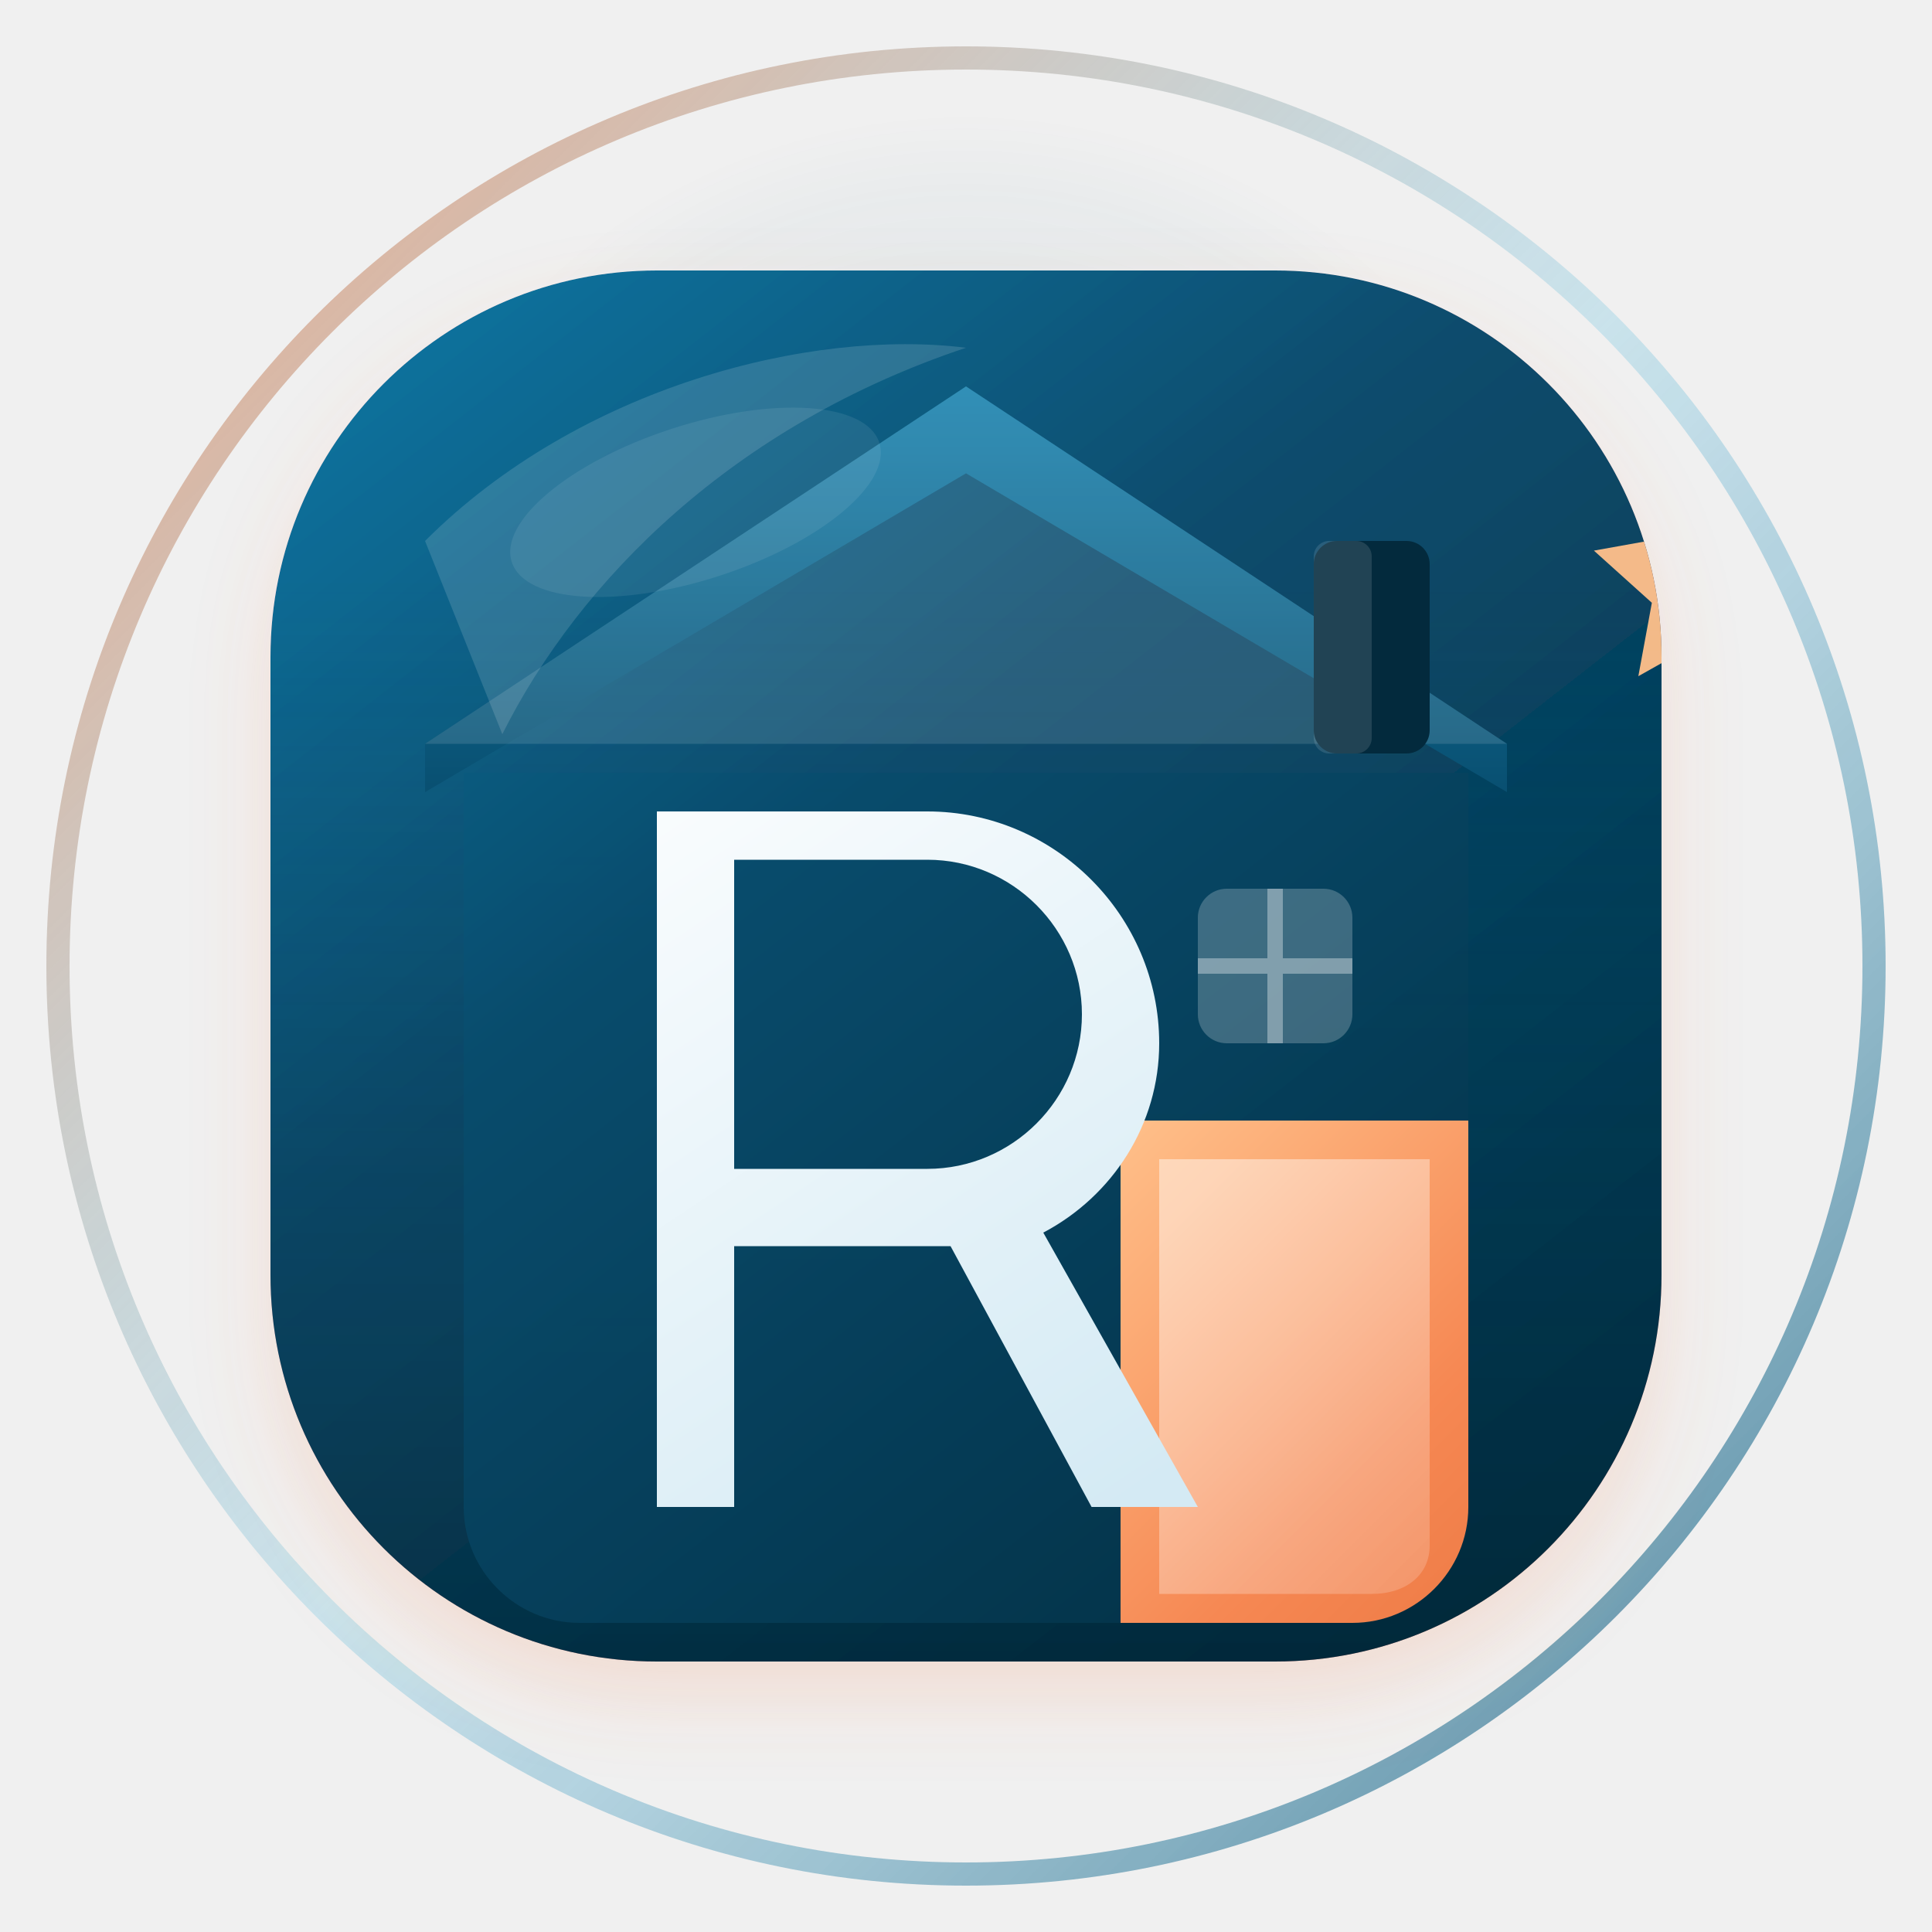
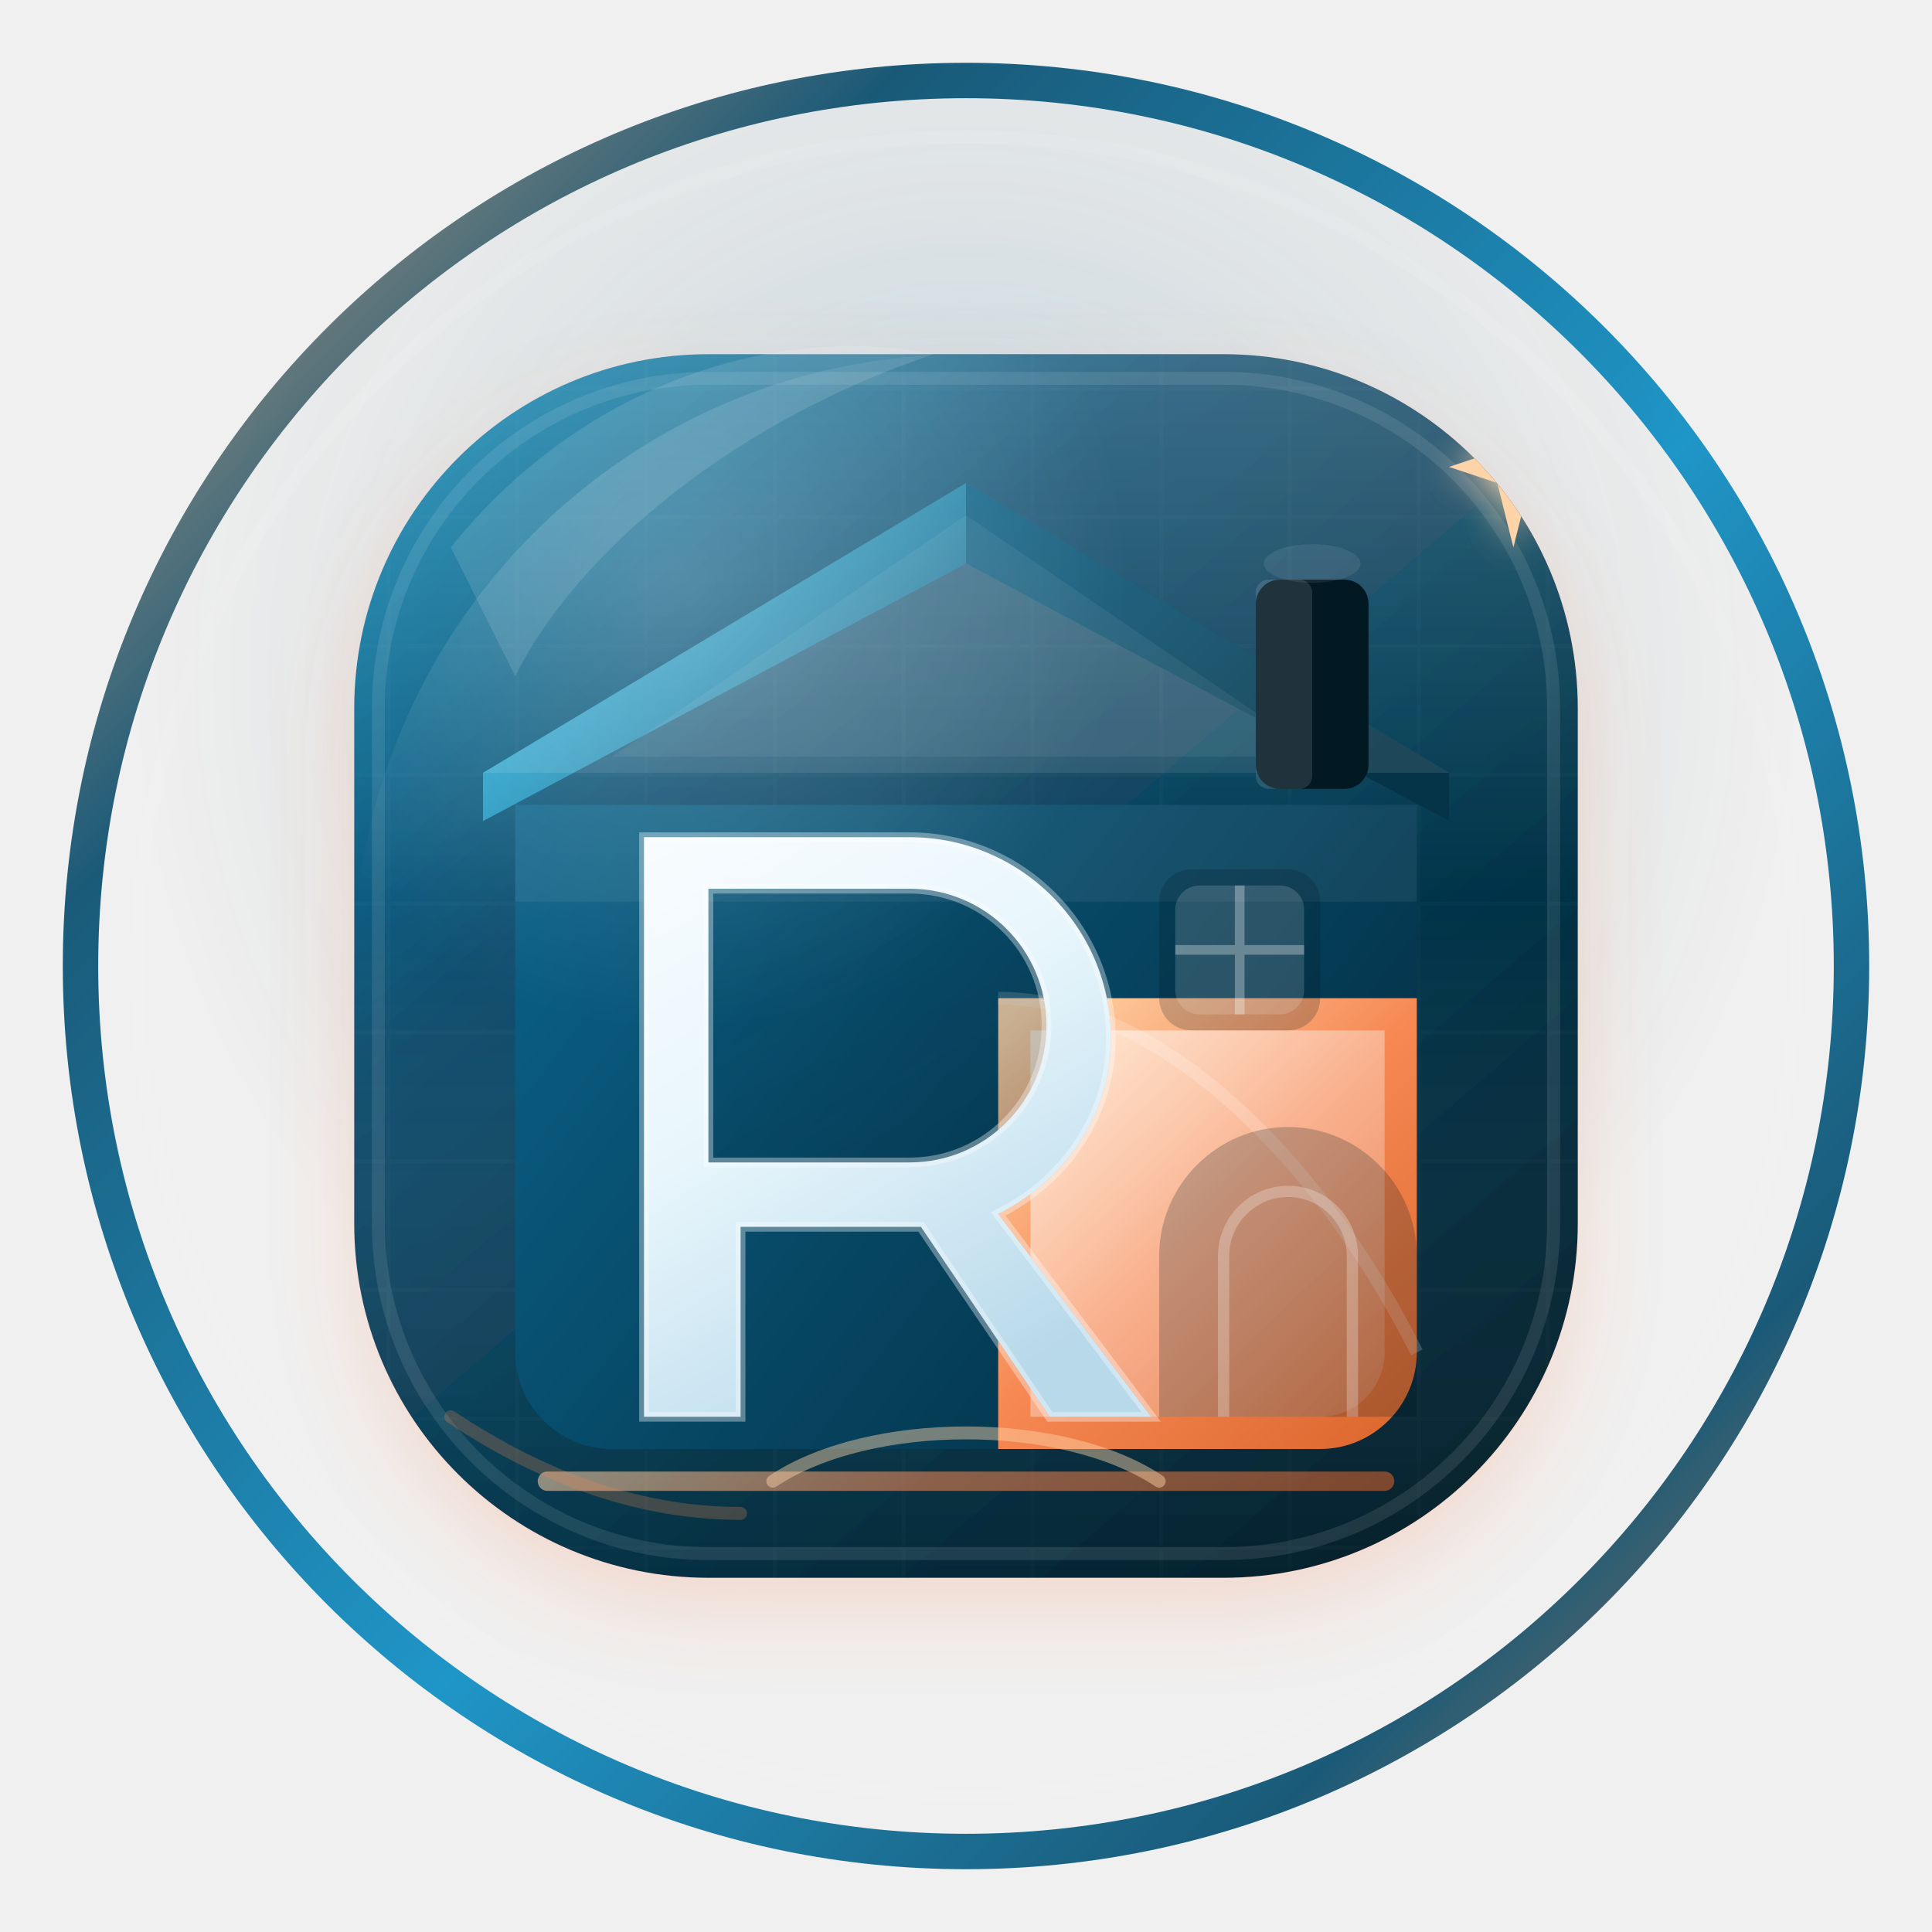
- <svg xmlns="http://www.w3.org/2000/svg" viewBox="0 0 100 100" fill="none" aria-hidden="true">
+ <svg xmlns="http://www.w3.org/2000/svg" viewBox="0 0 120 120" fill="none" aria-hidden="true">
  <defs>
-     <linearGradient id="rh-plate" x1="18" y1="10" x2="82" y2="92" gradientUnits="userSpaceOnUse">
-       <stop offset="0%" stop-color="#0d7aa8" />
-       <stop offset="38%" stop-color="#084d6e" />
+     <linearGradient id="rh-outer-ring" x1="0" y1="0" x2="120" y2="120" gradientUnits="userSpaceOnUse">
+       <stop offset="0%" stop-color="#f9b07a" />
+       <stop offset="25%" stop-color="#084d6e" />
+       <stop offset="55%" stop-color="#0d8ec4" />
+       <stop offset="80%" stop-color="#084d6e" />
+       <stop offset="100%" stop-color="#e8742a" />
+     </linearGradient>
+     <linearGradient id="rh-badge" x1="24" y1="18" x2="96" y2="102" gradientUnits="userSpaceOnUse">
+       <stop offset="0%" stop-color="#1490be" />
+       <stop offset="32%" stop-color="#084d6e" />
+       <stop offset="100%" stop-color="#021822" />
+     </linearGradient>
+     <linearGradient id="rh-badge-edge" x1="60" y1="16" x2="60" y2="104" gradientUnits="userSpaceOnUse">
+       <stop offset="0%" stop-color="#fff" stop-opacity="0.22" />
+       <stop offset="45%" stop-color="#fff" stop-opacity="0" />
+       <stop offset="100%" stop-color="#000" stop-opacity="0.18" />
+     </linearGradient>
+     <linearGradient id="rh-roof-l" x1="38" y1="28" x2="60" y2="50" gradientUnits="userSpaceOnUse">
+       <stop offset="0%" stop-color="#3ec5ef" />
+       <stop offset="100%" stop-color="#084d6e" />
+     </linearGradient>
+     <linearGradient id="rh-roof-r" x1="60" y1="28" x2="82" y2="50" gradientUnits="userSpaceOnUse">
+       <stop offset="0%" stop-color="#0a6289" />
+       <stop offset="100%" stop-color="#053448" />
+     </linearGradient>
+     <linearGradient id="rh-wall" x1="34" y1="48" x2="86" y2="88" gradientUnits="userSpaceOnUse">
+       <stop offset="0%" stop-color="#0a6289" />
      <stop offset="100%" stop-color="#032a3d" />
    </linearGradient>
-     <linearGradient id="rh-plate-deep" x1="50" y1="30" x2="50" y2="92" gradientUnits="userSpaceOnUse">
-       <stop offset="0%" stop-color="#084d6e" stop-opacity="0" />
-       <stop offset="100%" stop-color="#021a26" stop-opacity="0.55" />
+     <linearGradient id="rh-accent" x1="64" y1="62" x2="98" y2="98" gradientUnits="userSpaceOnUse">
+       <stop offset="0%" stop-color="#ffd4a8" />
+       <stop offset="35%" stop-color="#f68853" />
+       <stop offset="100%" stop-color="#c94e12" />
    </linearGradient>
-     <linearGradient id="rh-roof" x1="50" y1="14" x2="50" y2="42" gradientUnits="userSpaceOnUse">
-       <stop offset="0%" stop-color="#1a8fbf" />
-       <stop offset="100%" stop-color="#084d6e" />
-     </linearGradient>
-     <linearGradient id="rh-accent" x1="58" y1="58" x2="92" y2="92" gradientUnits="userSpaceOnUse">
-       <stop offset="0%" stop-color="#ffc08a" />
-       <stop offset="45%" stop-color="#f68853" />
-       <stop offset="100%" stop-color="#e06530" />
-     </linearGradient>
-     <linearGradient id="rh-accent-shine" x1="62" y1="62" x2="88" y2="88" gradientUnits="userSpaceOnUse">
-       <stop offset="0%" stop-color="#fff" stop-opacity="0.45" />
+     <linearGradient id="rh-accent-edge" x1="66" y1="64" x2="94" y2="92" gradientUnits="userSpaceOnUse">
+       <stop offset="0%" stop-color="#fff" stop-opacity="0.55" />
      <stop offset="100%" stop-color="#fff" stop-opacity="0" />
    </linearGradient>
-     <linearGradient id="rh-r-fill" x1="30" y1="36" x2="58" y2="78" gradientUnits="userSpaceOnUse">
+     <linearGradient id="rh-letter" x1="36" y1="44" x2="62" y2="86" gradientUnits="userSpaceOnUse">
      <stop offset="0%" stop-color="#ffffff" />
-       <stop offset="100%" stop-color="#d4eaf4" />
+       <stop offset="55%" stop-color="#e8f6fc" />
+       <stop offset="100%" stop-color="#b8d9ea" />
    </linearGradient>
-     <linearGradient id="rh-ring" x1="0" y1="0" x2="100" y2="100" gradientUnits="userSpaceOnUse">
-       <stop offset="0%" stop-color="#f68853" stop-opacity="0.9" />
-       <stop offset="50%" stop-color="#7ec8e3" stop-opacity="0.35" />
-       <stop offset="100%" stop-color="#084d6e" stop-opacity="0.85" />
+     <linearGradient id="rh-letter-shade" x1="36" y1="44" x2="62" y2="86" gradientUnits="userSpaceOnUse">
+       <stop offset="0%" stop-color="#084d6e" stop-opacity="0" />
+       <stop offset="100%" stop-color="#021822" stop-opacity="0.35" />
    </linearGradient>
-     <radialGradient id="rh-ambient" cx="50" cy="38" r="46" gradientUnits="userSpaceOnUse">
-       <stop offset="0%" stop-color="#3eb8e8" stop-opacity="0.22" />
-       <stop offset="70%" stop-color="#084d6e" stop-opacity="0" />
+     <radialGradient id="rh-ambient" cx="60" cy="42" r="52" gradientUnits="userSpaceOnUse">
+       <stop offset="0%" stop-color="#5ecbf0" stop-opacity="0.28" />
+       <stop offset="55%" stop-color="#084d6e" stop-opacity="0.08" />
+       <stop offset="100%" stop-color="#021822" stop-opacity="0" />
    </radialGradient>
-     <filter id="rh-glow" x="-35%" y="-35%" width="170%" height="170%">
-       <feDropShadow dx="0" dy="5" stdDeviation="5" flood-color="#032a3d" flood-opacity="0.45" />
-       <feDropShadow dx="0" dy="2" stdDeviation="2" flood-color="#f68853" flood-opacity="0.18" />
+     <radialGradient id="rh-spot" cx="42" cy="36" r="28" gradientUnits="userSpaceOnUse">
+       <stop offset="0%" stop-color="#fff" stop-opacity="0.2" />
+       <stop offset="100%" stop-color="#fff" stop-opacity="0" />
+     </radialGradient>
+     <filter id="rh-shadow" x="-40%" y="-40%" width="180%" height="180%">
+       <feDropShadow dx="0" dy="6" stdDeviation="6" flood-color="#021822" flood-opacity="0.5" />
+       <feDropShadow dx="0" dy="2" stdDeviation="2.5" flood-color="#f68853" flood-opacity="0.22" />
    </filter>
-     <filter id="rh-inner" x="-10%" y="-10%" width="120%" height="120%">
-       <feGaussianBlur stdDeviation="0.4" />
+     <filter id="rh-glow-star" x="-80%" y="-80%" width="260%" height="260%">
+       <feGaussianBlur stdDeviation="1.2" result="b" />
+       <feMerge>
+         <feMergeNode in="b" />
+         <feMergeNode in="SourceGraphic" />
+       </feMerge>
    </filter>
-     <clipPath id="rh-clip">
-       <rect x="14" y="14" width="72" height="72" rx="20" />
+     <clipPath id="rh-badge-clip">
+       <rect x="22" y="22" width="76" height="76" rx="22" />
    </clipPath>
+     <pattern id="rh-grid" width="8" height="8" patternUnits="userSpaceOnUse">
+       <path d="M8 0 L0 0 0 8" fill="none" stroke="#fff" stroke-opacity="0.03" stroke-width="0.5" />
+     </pattern>
  </defs>
-   <circle cx="50" cy="50" r="47" stroke="url(#rh-ring)" stroke-width="1.2" fill="url(#rh-ambient)" opacity="0.95" />
-   <rect x="14" y="14" width="72" height="72" rx="20" fill="url(#rh-plate)" filter="url(#rh-glow)" />
-   <rect x="14" y="14" width="72" height="72" rx="20" fill="url(#rh-plate-deep)" />
-   <g clip-path="url(#rh-clip)">
-     <path d="M50 20 L22 38.5 V41 L50 24.5 L78 41 V38.5 Z" fill="url(#rh-roof)" />
-     <path d="M50 20 L22 38.5 L78 38.5 Z" fill="#ffffff" fill-opacity="0.12" />
-     <path d="M24 40 H76 V78 C76 81.3 73.3 84 70 84 H30 C26.7 84 24 81.3 24 78 Z" fill="#053448" fill-opacity="0.35" />
-     <path d="M24 40 H76 V78 C76 81.3 73.3 84 70 84 H30 C26.7 84 24 81.3 24 78 Z" fill="url(#rh-plate)" fill-opacity="0.92" />
-     <path d="M58 58 H76 V78 C76 81.3 73.3 84 70 84 H58 Z" fill="url(#rh-accent)" />
-     <path d="M60 60 H74 V80 C74 81.5 72.8 82.5 71 82.5 H60 Z" fill="url(#rh-accent-shine)" />
-     <path fill="url(#rh-r-fill)" d="       M34 42 H48 C54.6 42 60 47.4 60 54 C60 58.2 57.6 61.9 54 63.8 L62 78 H56.5 L49.2 64.5 H38 V78 H34 V42 Z       M38 46 V60.5 H48 C52.4 60.5 56 56.9 56 52.5 C56 48.1 52.4 44.5 48 44.5 H38 Z" />
-     <rect x="62" y="46" width="8" height="8" rx="1.5" fill="#fff" fill-opacity="0.22" />
-     <path d="M66 46 V54 M62 50 H70" stroke="#fff" stroke-opacity="0.35" stroke-width="0.8" />
-     <rect x="68" y="28" width="6" height="11" rx="1.2" fill="#032a3d" />
-     <rect x="68" y="28" width="3" height="11" rx="0.8" fill="#ffffff" fill-opacity="0.12" />
-     <path d="M88 24 L89.6 27.8 L93.5 28.5 L90.5 31.2 L91.2 35 L88 33.2 L84.8 35 L85.5 31.2 L82.5 28.5 L86.4 27.8 Z" fill="#ffc08a" opacity="0.95" />
+   <circle cx="60" cy="60" r="56" fill="url(#rh-ambient)" />
+   <circle cx="60" cy="60" r="55" stroke="url(#rh-outer-ring)" stroke-width="2.2" fill="none" opacity="0.92" />
+   <circle cx="60" cy="60" r="51.5" stroke="#fff" stroke-opacity="0.08" stroke-width="0.8" fill="none" />
+   <rect x="22" y="22" width="76" height="76" rx="22" fill="url(#rh-badge)" filter="url(#rh-shadow)" />
+   <rect x="22" y="22" width="76" height="76" rx="22" fill="url(#rh-badge-edge)" />
+   <rect x="23.5" y="23.5" width="73" height="73" rx="20.5" stroke="#fff" stroke-opacity="0.1" stroke-width="0.8" fill="none" />
+   <rect x="22" y="22" width="76" height="76" rx="22" fill="url(#rh-grid)" opacity="0.6" />
+   <g clip-path="url(#rh-badge-clip)">
+     <path d="M60 30 L30 48 V51 L60 35 L90 51 V48 Z" fill="url(#rh-roof-l)" />
+     <path d="M60 30 L60 35 L90 51 V48 Z" fill="url(#rh-roof-r)" />
+     <path d="M60 30 L30 48 L90 48 Z" fill="#fff" fill-opacity="0.1" />
+     <path d="M60 32 L38 47 H82 L60 32 Z" fill="#fff" fill-opacity="0.06" />
+     <path d="M32 50 H88 V84 C88 87.3 85.3 90 82 90 H38 C34.7 90 32 87.3 32 84 Z" fill="url(#rh-wall)" />
+     <path d="M32 50 H88 V56 H32 Z" fill="#fff" fill-opacity="0.06" />
+     <path d="M62 62 H88 V84 C88 87.3 85.3 90 82 90 H62 V62 Z" fill="url(#rh-accent)" />
+     <path d="M64 64 H86 V84 C86 86.2 84.2 88 82 88 H64 V64 Z" fill="url(#rh-accent-edge)" />
+     <path d="M62 62 C72 62 82 72 88 84" stroke="#fff" stroke-opacity="0.18" stroke-width="0.8" fill="none" />
+     <path fill="url(#rh-letter-shade)" d="M40 52 H56.5 C63.4 52 69 57.6 69 64.5 C69 69.2 66.2 73.3 62 75.4 L71.5 88 H65.2 L57.2 76.2 H46 V88 H40 V52 Z" />
+     <path fill="url(#rh-letter)" d="M40 52 H56.5 C63.4 52 69 57.6 69 64.5 C69 69.2 66.2 73.3 62 75.4 L71.5 88 H65.2 L57.2 76.2 H46 V88 H40 V52 Z M44 56 V72.2 H56.5 C61.2 72.2 65 68.4 65 63.7 C65 59 61.2 55.2 56.5 55.2 H44 V56 Z" />
+     <path d="M40 52 H56.5 C63.4 52 69 57.6 69 64.5 C69 69.2 66.2 73.3 62 75.4 L71.5 88 H65.2 L57.2 76.2 H46 V88 H40 V52 Z M44 56 V72.2 H56.5 C61.2 72.2 65 68.4 65 63.7 C65 59 61.2 55.2 56.5 55.2 H44 V56 Z" stroke="#fff" stroke-opacity="0.35" stroke-width="0.6" fill="none" />
+     <path d="M72 78 C72 73.6 75.6 70 80 70 C84.4 70 88 73.6 88 78 V88 H72 V78 Z" fill="#021822" fill-opacity="0.22" />
+     <path d="M76 88 V78 C76 75.8 77.8 74 80 74 C82.2 74 84 75.8 84 78 V88" stroke="#fff" stroke-opacity="0.25" stroke-width="0.7" fill="none" />
+     <rect x="72" y="54" width="10" height="10" rx="2" fill="#021822" fill-opacity="0.2" />
+     <rect x="73" y="55" width="8" height="8" rx="1.5" fill="#fff" fill-opacity="0.15" />
+     <path d="M77 55 V63 M73 59 H81" stroke="#fff" stroke-opacity="0.3" stroke-width="0.6" />
+     <rect x="78" y="36" width="7" height="13" rx="1.5" fill="#021822" />
+     <rect x="78" y="36" width="3.5" height="13" rx="0.8" fill="#fff" fill-opacity="0.12" />
+     <ellipse cx="81.5" cy="35" rx="3" ry="1.2" fill="#fff" fill-opacity="0.08" />
+     <path d="M34 92 H86" stroke="url(#rh-accent)" stroke-width="1.2" stroke-linecap="round" opacity="0.55" />
+     <path d="M48 92 C54 88 66 88 72 92" stroke="#ffd4a8" stroke-width="0.8" stroke-linecap="round" opacity="0.45" fill="none" />
+     <g filter="url(#rh-glow-star)" transform="translate(94,28)">
+       <path d="M0 -4 L1 0 L4 1 L1 2 L0 6 L-1 2 L-4 1 L-1 0 Z" fill="#ffd4a8" />
+       <circle r="1.2" fill="#fff" opacity="0.9" />
+     </g>
  </g>
-   <path d="M22 28 C30 20 42 17 50 18 C38 22 30 30 26 38 Z" fill="#fff" fill-opacity="0.14" />
-   <ellipse cx="36" cy="26" rx="10" ry="4" fill="#fff" fill-opacity="0.08" transform="rotate(-18 36 26)" />
+   <ellipse cx="60" cy="60" rx="38" ry="38" fill="url(#rh-spot)" />
+   <path d="M28 34 C36 24 48 20 58 22 C46 26 36 34 32 42 Z" fill="#fff" fill-opacity="0.12" />
+   <path d="M28 88 C34 92 40 94 46 94" stroke="#f68853" stroke-opacity="0.25" stroke-width="0.8" stroke-linecap="round" />
</svg>
